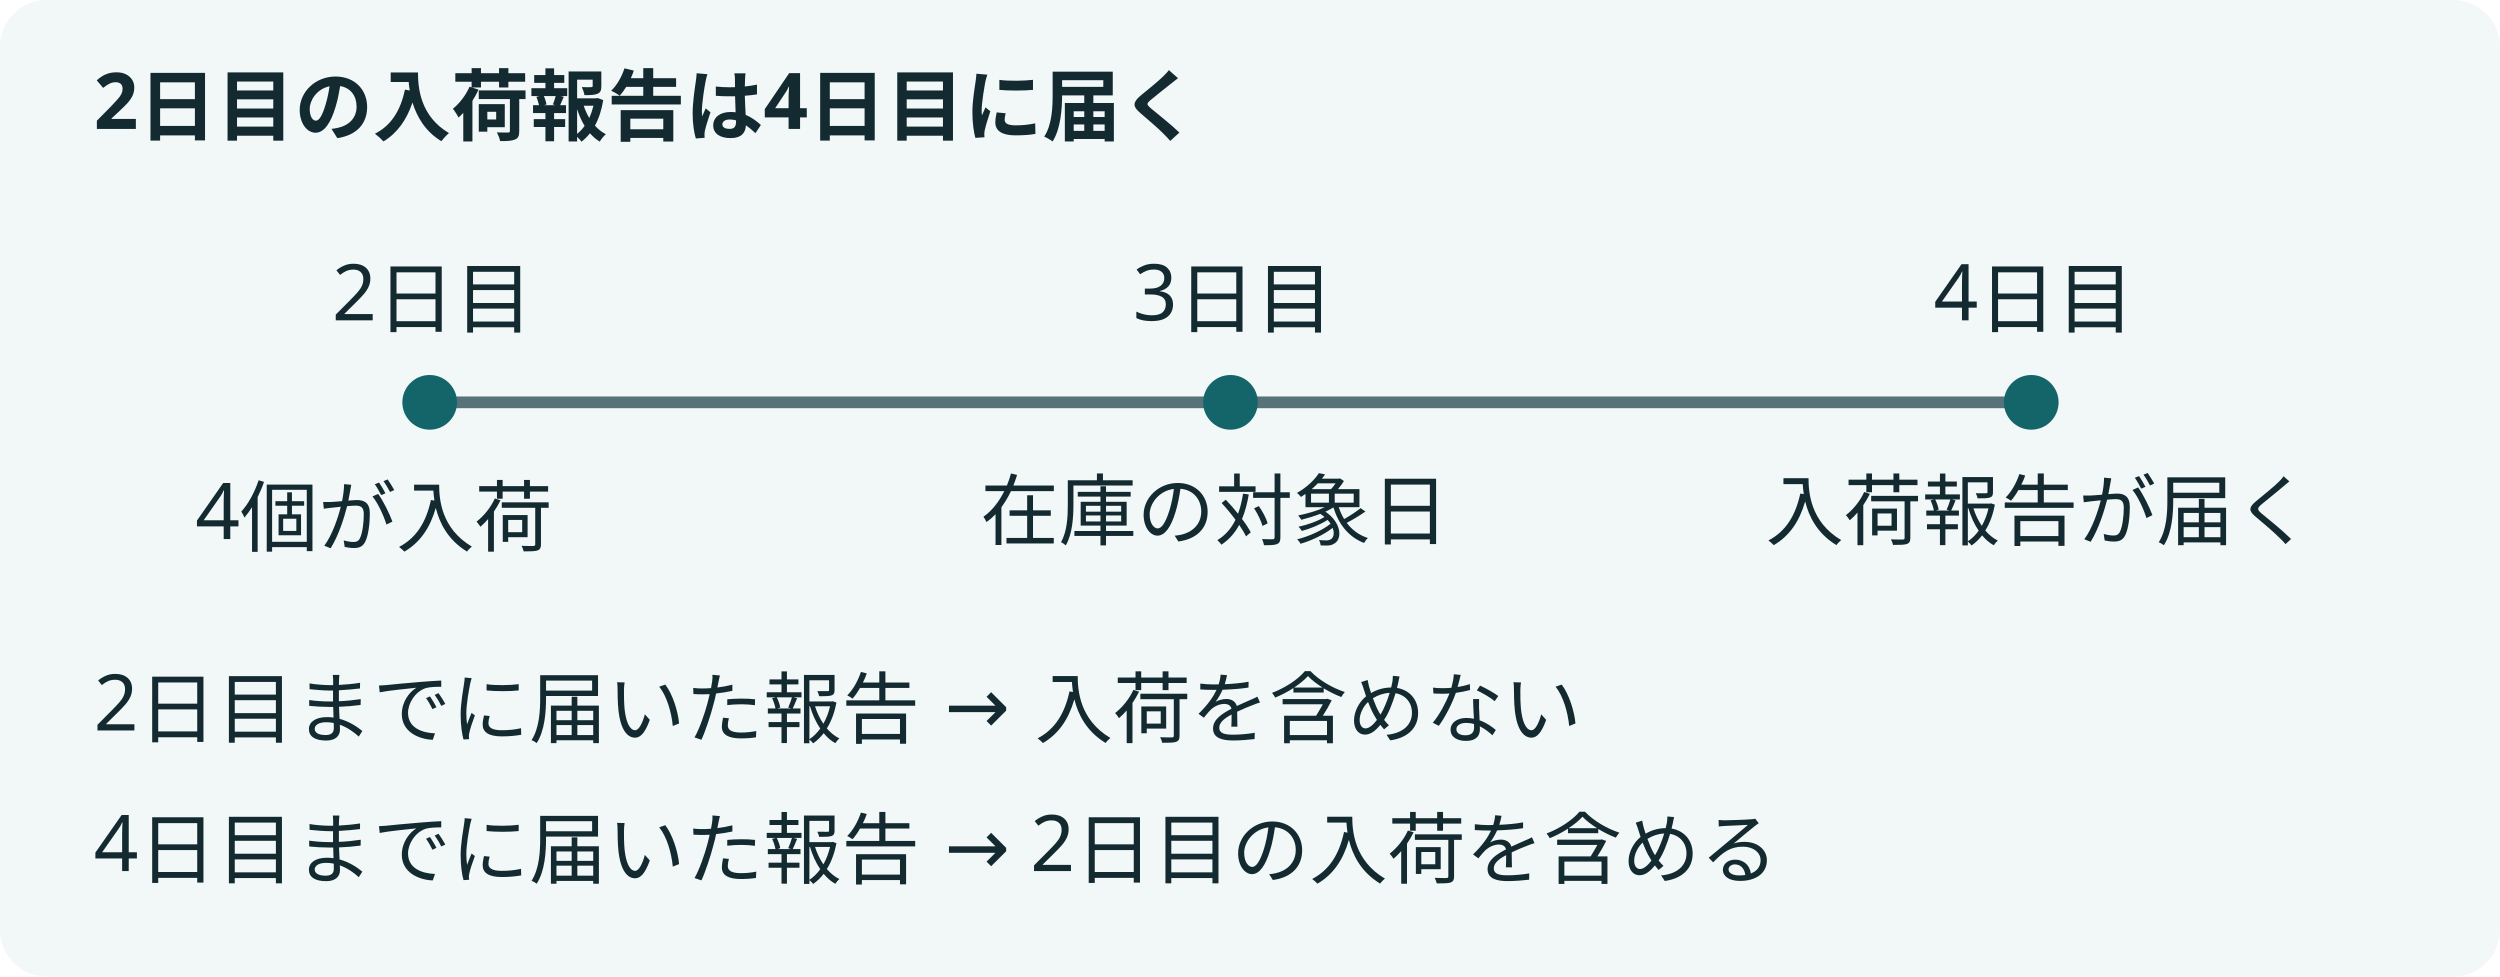
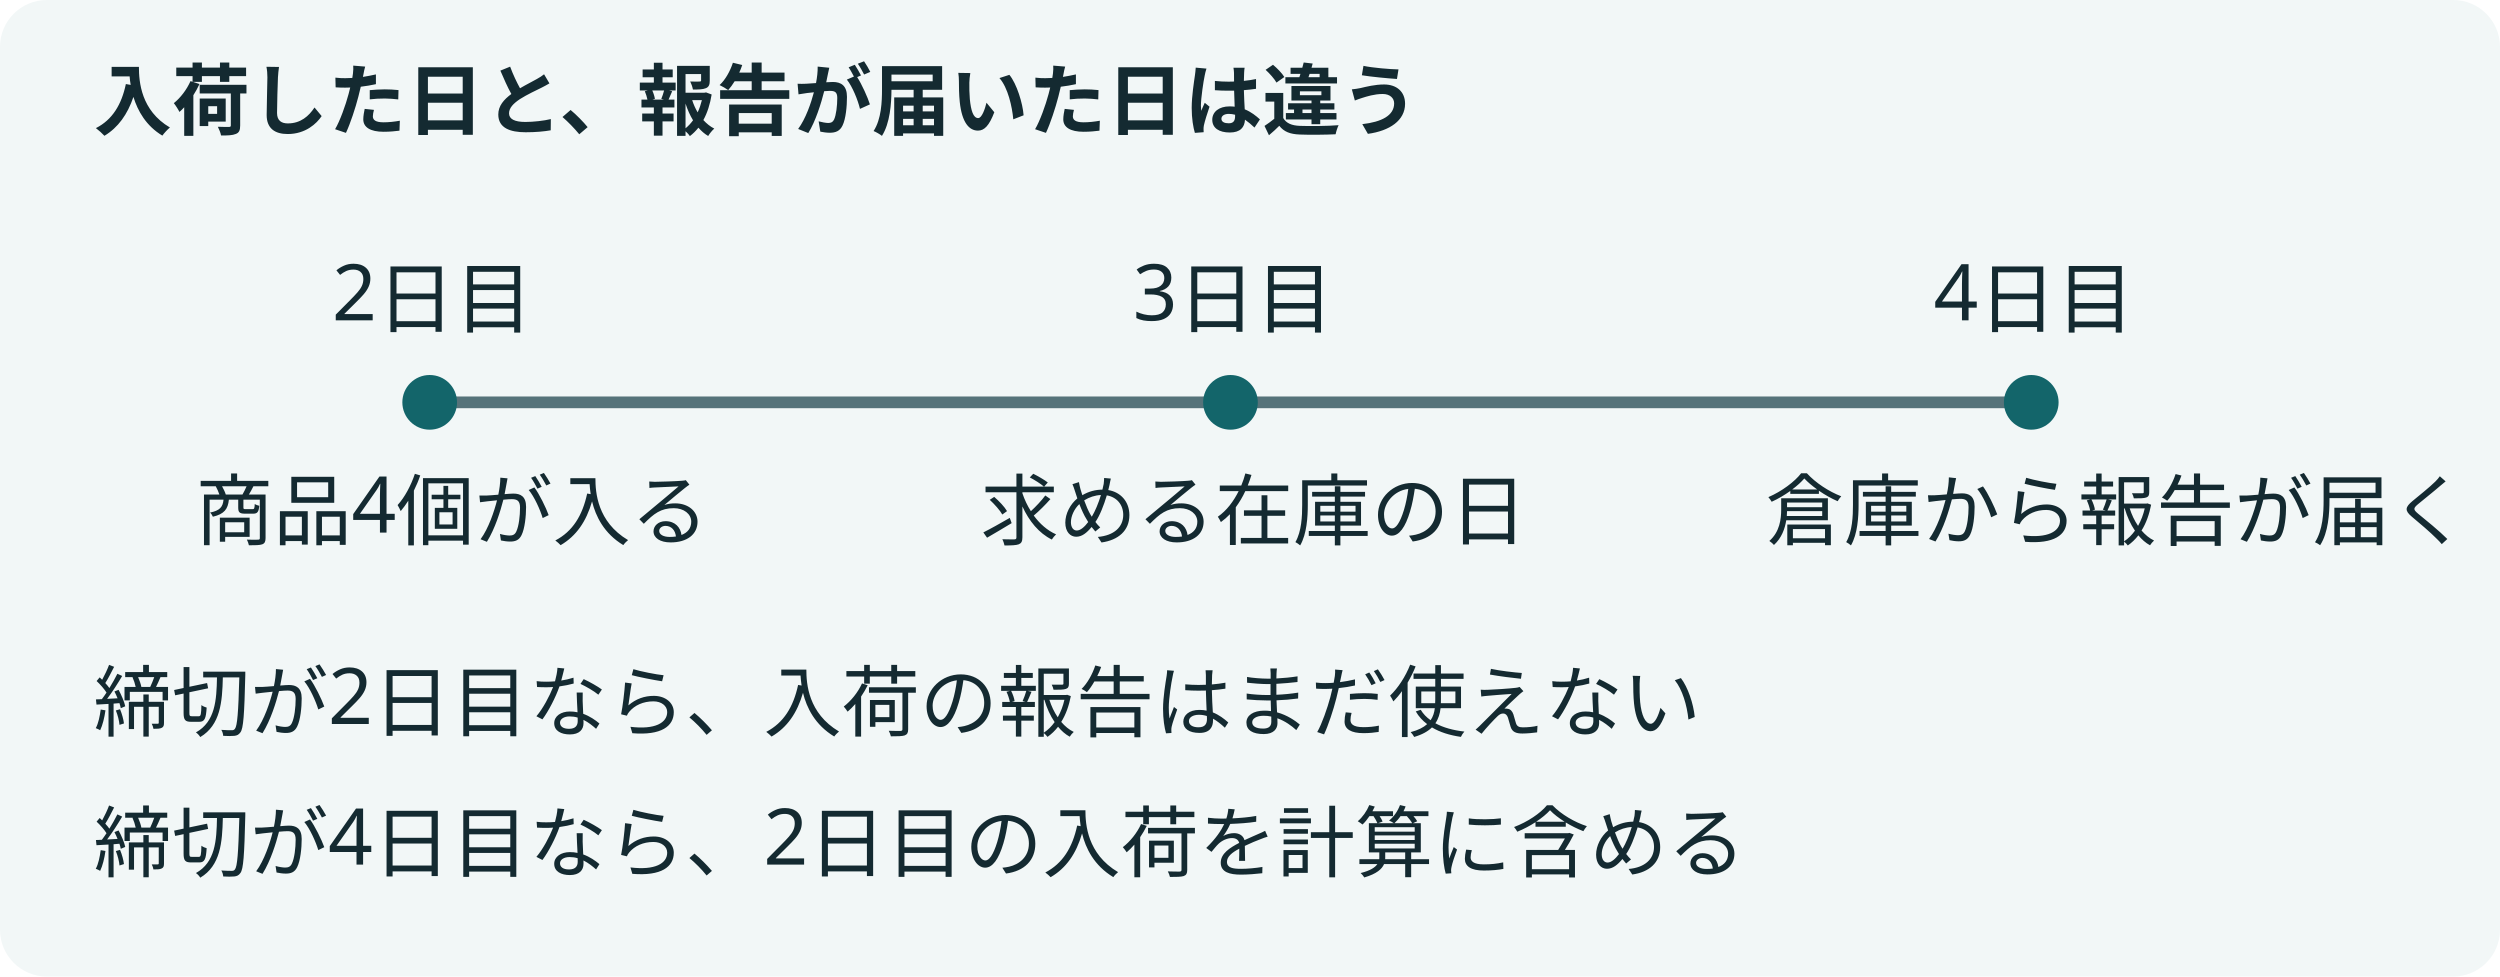
<svg xmlns="http://www.w3.org/2000/svg" viewBox="0 0 640 250" role="img" aria-labelledby="title desc">
  <rect width="640" height="250" rx="12" fill="#f2f7f7" />
  <g font-family="system-ui, sans-serif" fill="#142a31" font-size="20">
-     <text x="24" y="33" font-weight="bold">2日目の入荷報告は4日目に届く</text>
+     <text x="24" y="33" font-weight="bold">入荷した日と、報告が届いた日は違う</text>
    <text x="85" y="82">2日目</text>
    <text x="290" y="82">3日目</text>
    <text x="495" y="82">4日目</text>
    <path d="M110 103H520" stroke="#56737a" stroke-width="3" />
    <circle cx="110" cy="103" r="7" fill="#13656a" />
    <circle cx="315" cy="103" r="7" fill="#13656a" />
    <circle cx="520" cy="103" r="7" fill="#13656a" />
-     <text x="50" y="138">4個が入荷</text>
-     <text x="251" y="138">在庫の対象日</text>
-     <text x="452" y="138">入荷報告が届く</text>
-     <text x="24" y="187">2日目までに届いた報告 → 入荷を含めない</text>
-     <text x="24" y="223">4日目までに届いた報告 → 2日目の入荷を含める</text>
+     <text x="50" y="138">商品4個が入る</text>
+     <text x="251" y="138">求める在庫の日</text>
+     <text x="452" y="138">倉庫から報告が届く</text>
+     <text x="24" y="187">締切が2日目なら、入荷の報告はまだ使えない</text>
+     <text x="24" y="223">締切が4日目なら、2日目の入荷を計算に含める</text>
  </g>
</svg>
